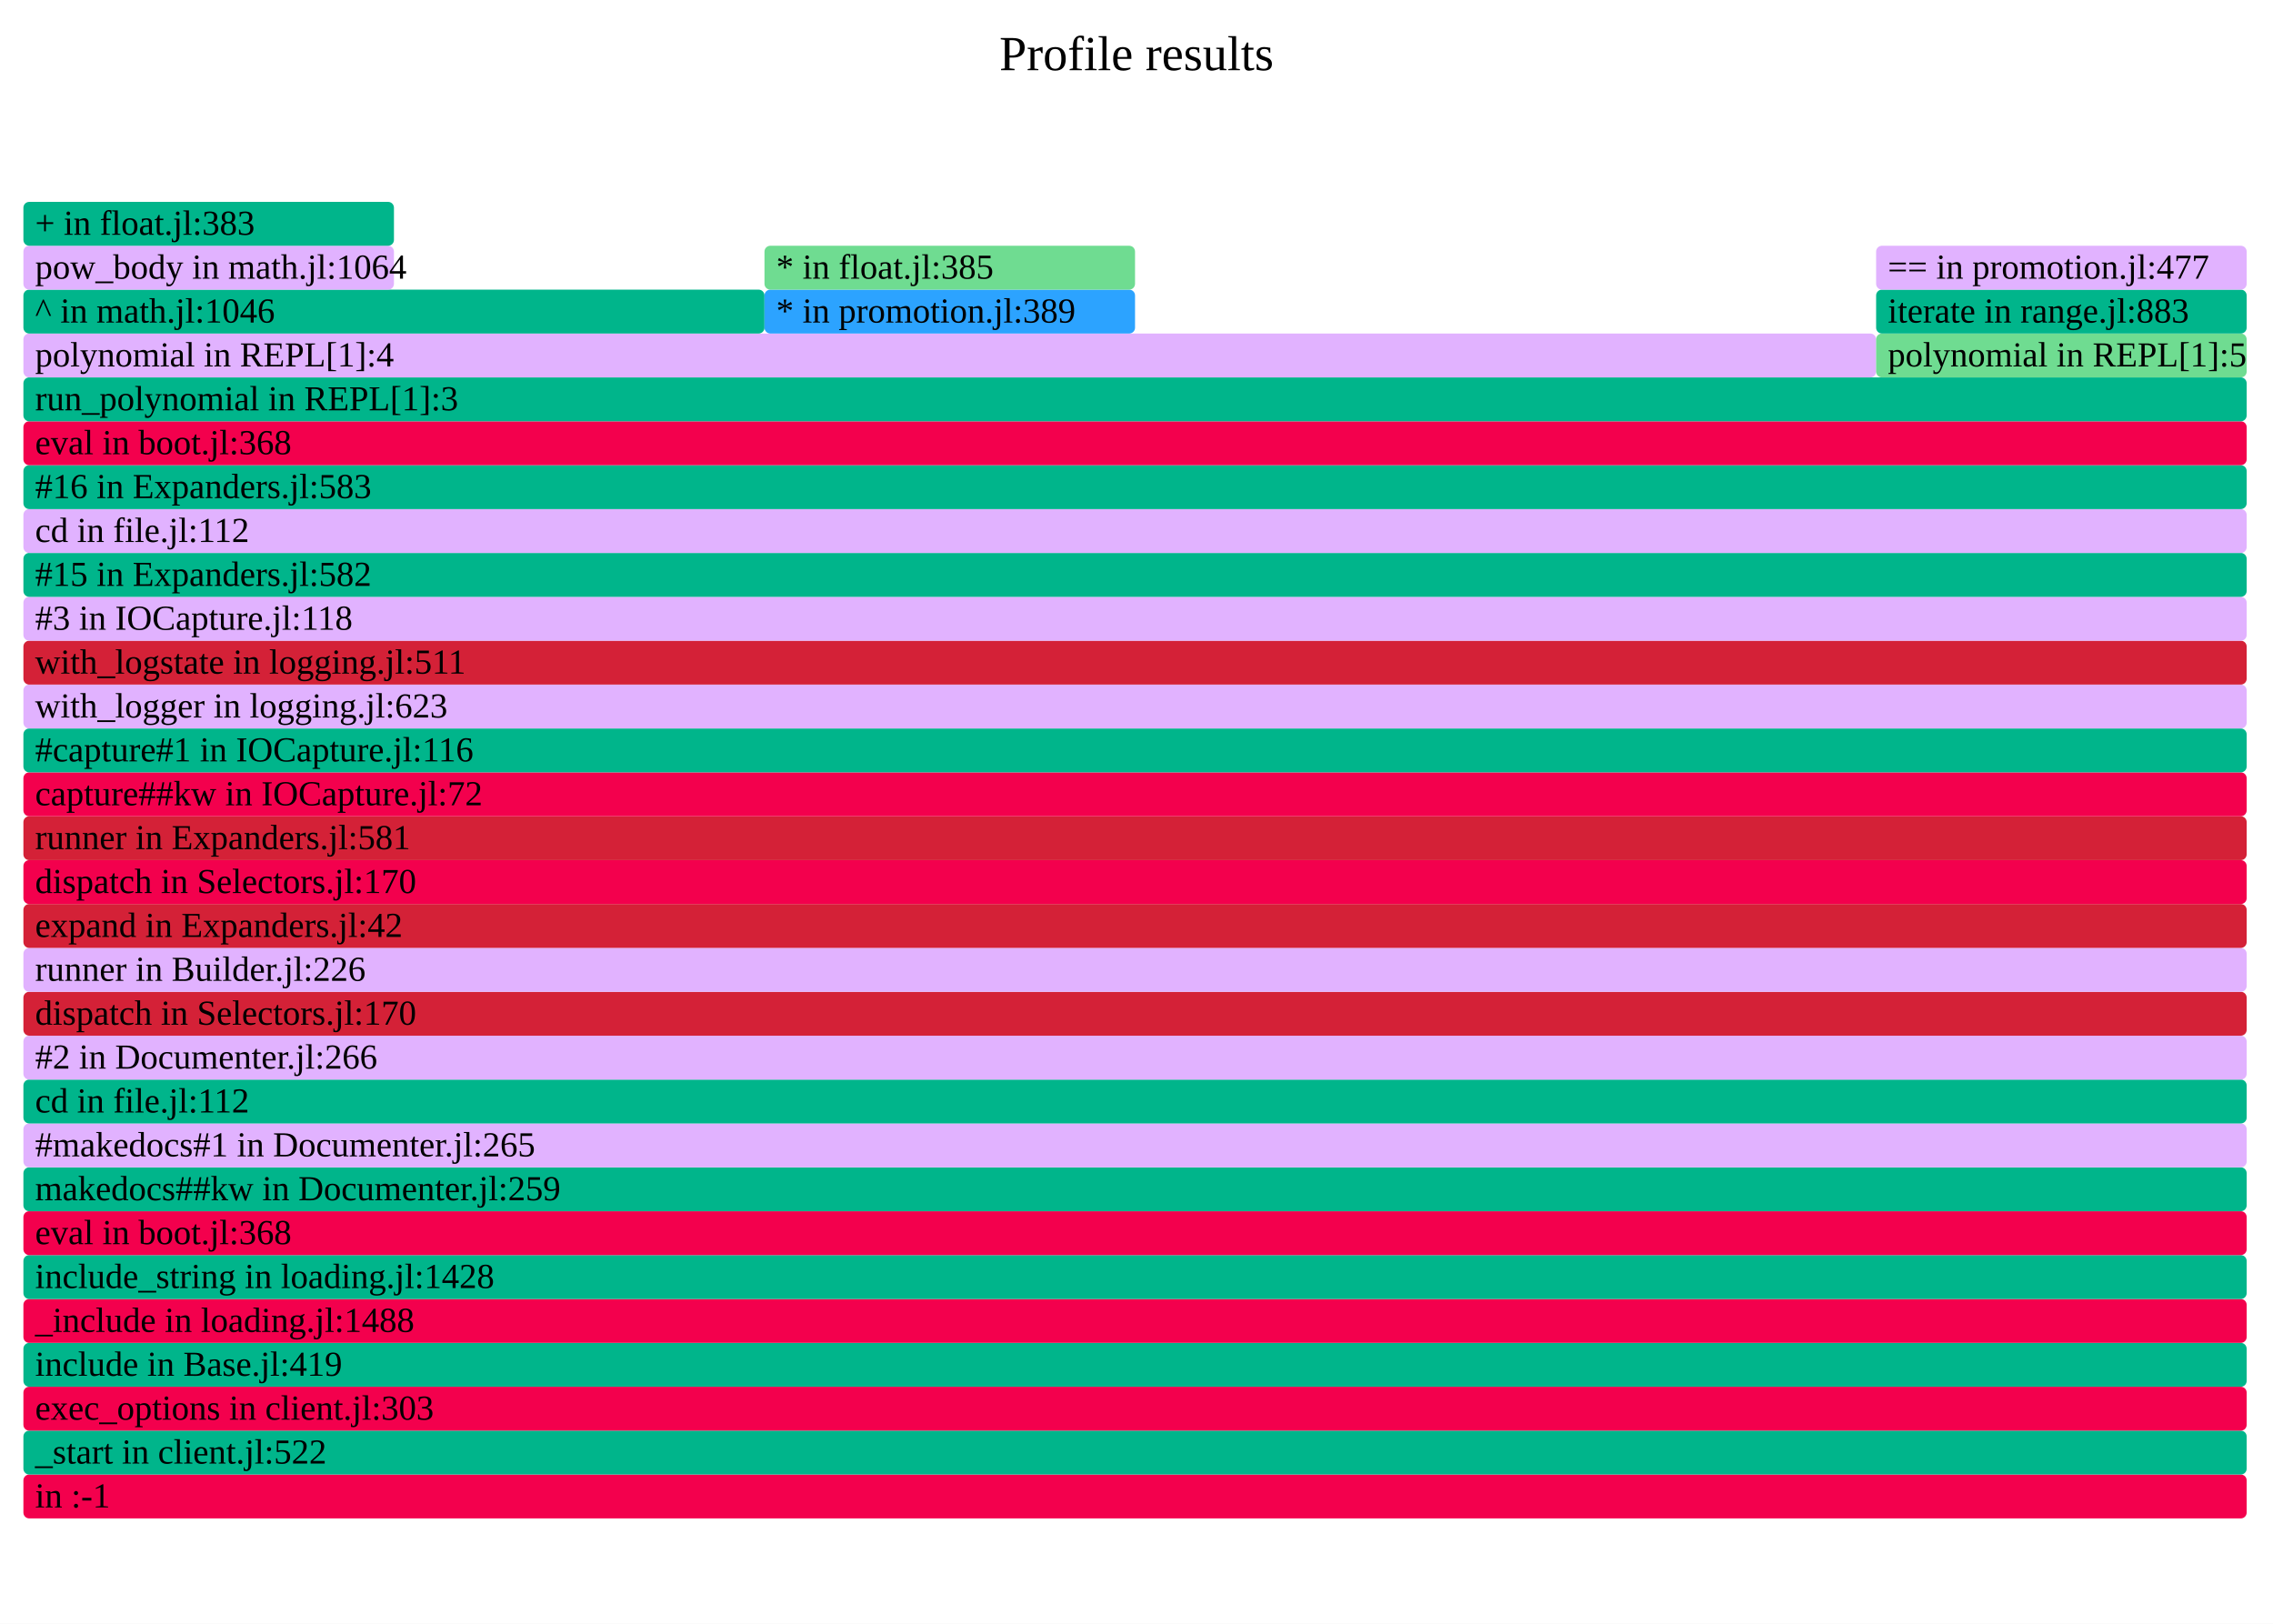
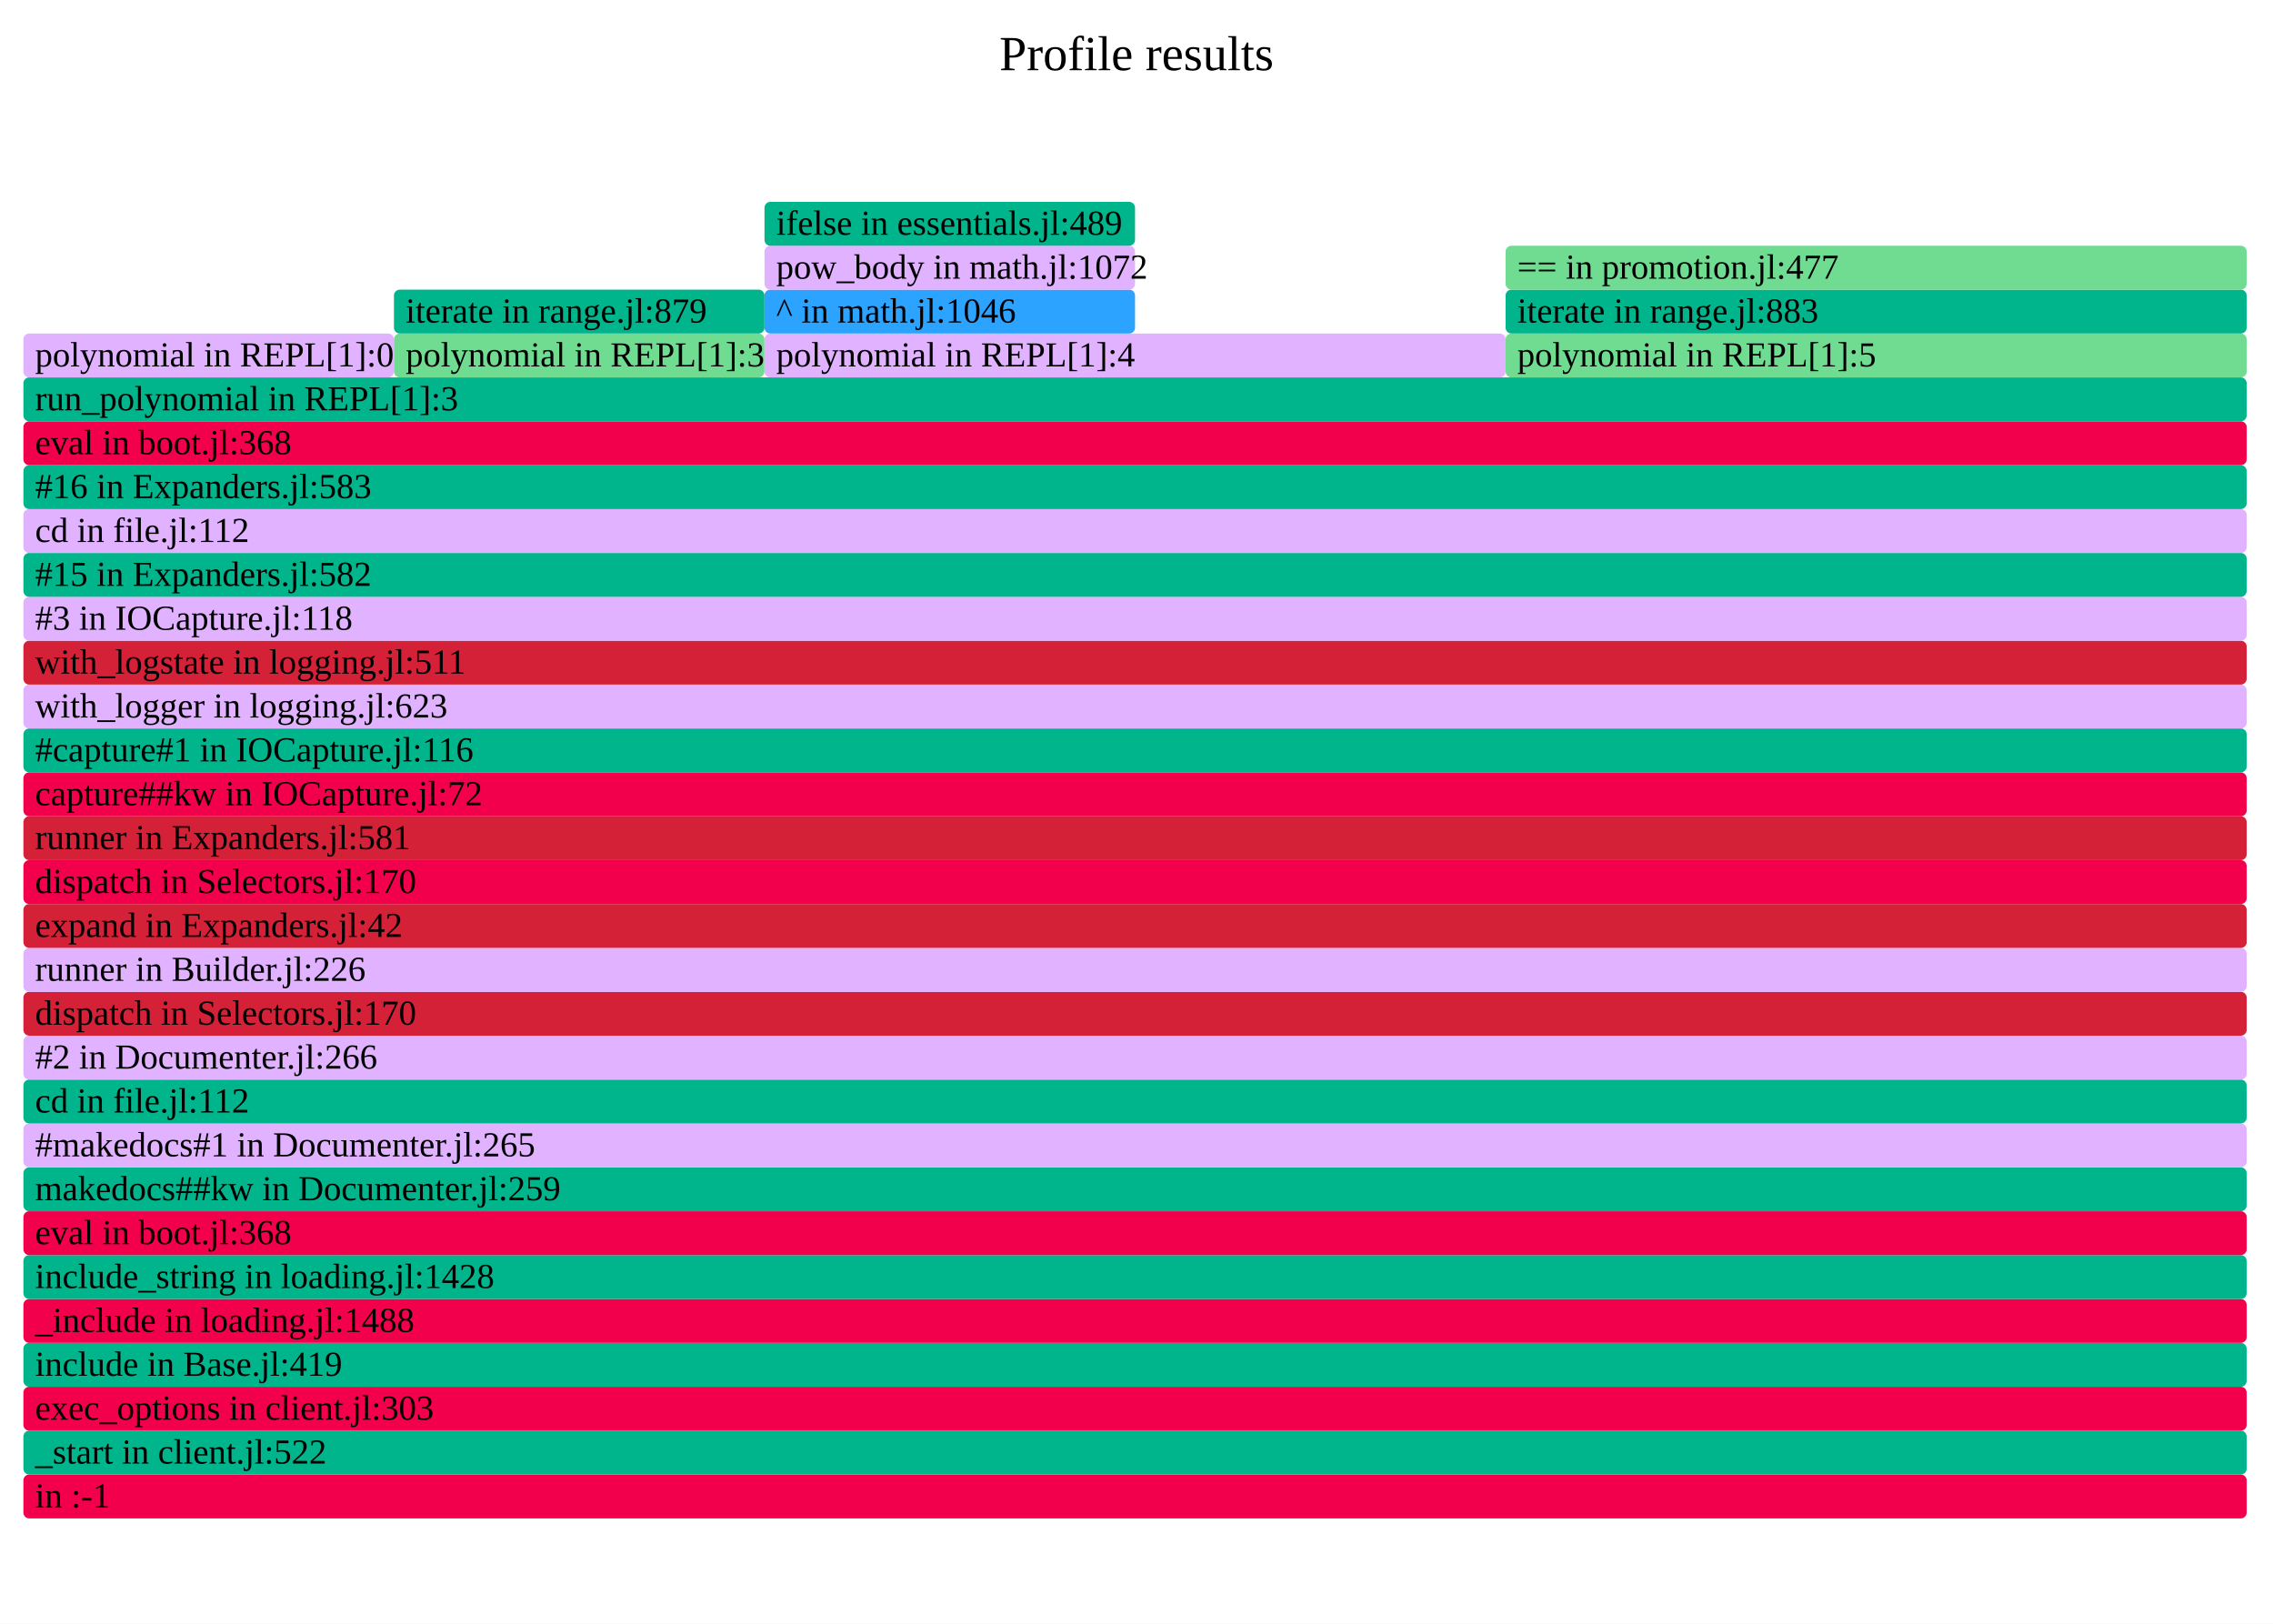
- <svg xmlns="http://www.w3.org/2000/svg" version="1.1" width="777" height="555" viewBox="0 0 777 555" id="fig-f43891eb7c894352aab5951d49e6f8b1">
+ <svg xmlns="http://www.w3.org/2000/svg" version="1.1" width="777" height="555" viewBox="0 0 777 555" id="fig-f6ddb81b6dd643e6badf214f3cded37a">
  <defs>
-     <clipPath id="fig-f43891eb7c894352aab5951d49e6f8b1-clip">
+     <clipPath id="fig-f6ddb81b6dd643e6badf214f3cded37a-clip">
      <rect x="0" y="0" width="777" height="555" />
    </clipPath>
  </defs>
  <style type="text/css">
-     #fig-f43891eb7c894352aab5951d49e6f8b1 text {
+     #fig-f6ddb81b6dd643e6badf214f3cded37a text {
        pointer-events: none;
        font-family: inherit;
        font-size: 12px;
        fill: #000000;
    }
-     text#fig-f43891eb7c894352aab5951d49e6f8b1-caption {
+     text#fig-f6ddb81b6dd643e6badf214f3cded37a-caption {
        font-size: 16.8px;
        fill: #000000;
        text-anchor: middle;
    }
-     #fig-f43891eb7c894352aab5951d49e6f8b1-bg {
+     #fig-f6ddb81b6dd643e6badf214f3cded37a-bg {
        fill: #FFFFFF;
    }
-     #fig-f43891eb7c894352aab5951d49e6f8b1-viewport rect, #fig-f43891eb7c894352aab5951d49e6f8b1-viewport path {
+     #fig-f6ddb81b6dd643e6badf214f3cded37a-viewport rect, #fig-f6ddb81b6dd643e6badf214f3cded37a-viewport path {
        vector-effect: non-scaling-stroke;
        fill-opacity: 1;
    }
-     #fig-f43891eb7c894352aab5951d49e6f8b1-viewport text {
+     #fig-f6ddb81b6dd643e6badf214f3cded37a-viewport text {
        stroke: #000000;
        stroke-width: 0;
        stroke-opacity: 0.35;
    }
-     #fig-f43891eb7c894352aab5951d49e6f8b1-viewport rect:hover, #fig-f43891eb7c894352aab5951d49e6f8b1-viewport path:hover {
+     #fig-f6ddb81b6dd643e6badf214f3cded37a-viewport rect:hover, #fig-f6ddb81b6dd643e6badf214f3cded37a-viewport path:hover {
        fill-opacity: 0.75;
        stroke: #000000;
        stroke-width: 0.5;
    }
-     #fig-f43891eb7c894352aab5951d49e6f8b1-viewport + rect {
+     #fig-f6ddb81b6dd643e6badf214f3cded37a-viewport + rect {
        fill: #FFFFFF;
        opacity: 0.8;
    }
-     text#fig-f43891eb7c894352aab5951d49e6f8b1-details{
+     text#fig-f6ddb81b6dd643e6badf214f3cded37a-details{
        fill: #000000;
    }
</style>
-   <g id="fig-f43891eb7c894352aab5951d49e6f8b1-frame" clip-path="url(#fig-f43891eb7c894352aab5951d49e6f8b1-clip)">
-     <rect id="fig-f43891eb7c894352aab5951d49e6f8b1-bg" x="0" y="0" width="777" height="555" />
-     <text id="fig-f43891eb7c894352aab5951d49e6f8b1-caption" x="388.5" y="24">Profile results</text>
-     <g id="fig-f43891eb7c894352aab5951d49e6f8b1-viewport" transform="scale(1)">
+   <g id="fig-f6ddb81b6dd643e6badf214f3cded37a-frame" clip-path="url(#fig-f6ddb81b6dd643e6badf214f3cded37a-clip)">
+     <rect id="fig-f6ddb81b6dd643e6badf214f3cded37a-bg" x="0" y="0" width="777" height="555" />
+     <text id="fig-f6ddb81b6dd643e6badf214f3cded37a-caption" x="388.5" y="24">Profile results</text>
+     <g id="fig-f6ddb81b6dd643e6badf214f3cded37a-viewport" transform="scale(1)">
      <rect x="8" y="504" width="760" height="15" rx="2" fill="#F3004D" data-dinfo="" />
      <text x="8" dx="4" y="515.25"> in :-1</text>
      <rect x="8" y="489" width="760" height="15" rx="2" fill="#00B58B" data-dinfo="./" />
      <text x="8" dx="4" y="500.25">_start in client.jl:522</text>
      <rect x="8" y="474" width="760" height="15" rx="2" fill="#F3004D" data-dinfo="./" />
      <text x="8" dx="4" y="485.25">exec_options in client.jl:303</text>
      <rect x="8" y="459" width="760" height="15" rx="2" fill="#00B58B" data-dinfo="./" />
      <text x="8" dx="4" y="470.25">include in Base.jl:419</text>
      <rect x="8" y="444" width="760" height="15" rx="2" fill="#F3004D" data-dinfo="./" />
      <text x="8" dx="4" y="455.25">_include in loading.jl:1488</text>
      <rect x="8" y="429" width="760" height="15" rx="2" fill="#00B58B" data-dinfo="./" />
      <text x="8" dx="4" y="440.25">include_string in loading.jl:1428</text>
      <rect x="8" y="414" width="760" height="15" rx="2" fill="#F3004D" data-dinfo="./" />
      <text x="8" dx="4" y="425.25">eval in boot.jl:368</text>
      <rect x="8" y="399" width="760" height="15" rx="2" fill="#00B58B" data-dinfo="/home/runner/.julia/packages/Documenter/qdbx6/src/" />
      <text x="8" dx="4" y="410.25">makedocs##kw in Documenter.jl:259</text>
      <rect x="8" y="384" width="760" height="15" rx="2" fill="#E1B2FF" data-dinfo="/home/runner/.julia/packages/Documenter/qdbx6/src/" />
      <text x="8" dx="4" y="395.25">#makedocs#1 in Documenter.jl:265</text>
      <rect x="8" y="369" width="760" height="15" rx="2" fill="#00B58B" data-dinfo="./" />
      <text x="8" dx="4" y="380.25">cd in file.jl:112</text>
      <rect x="8" y="354" width="760" height="15" rx="2" fill="#E1B2FF" data-dinfo="/home/runner/.julia/packages/Documenter/qdbx6/src/" />
      <text x="8" dx="4" y="365.25">#2 in Documenter.jl:266</text>
      <rect x="8" y="339" width="760" height="15" rx="2" fill="#D42137" data-dinfo="/home/runner/.julia/packages/Documenter/qdbx6/src/Utilities/" />
      <text x="8" dx="4" y="350.25">dispatch in Selectors.jl:170</text>
      <rect x="8" y="324" width="760" height="15" rx="2" fill="#E1B2FF" data-dinfo="/home/runner/.julia/packages/Documenter/qdbx6/src/" />
      <text x="8" dx="4" y="335.25">runner in Builder.jl:226</text>
      <rect x="8" y="309" width="760" height="15" rx="2" fill="#D42137" data-dinfo="/home/runner/.julia/packages/Documenter/qdbx6/src/" />
      <text x="8" dx="4" y="320.25">expand in Expanders.jl:42</text>
      <rect x="8" y="294" width="760" height="15" rx="2" fill="#F3004D" data-dinfo="/home/runner/.julia/packages/Documenter/qdbx6/src/Utilities/" />
      <text x="8" dx="4" y="305.25">dispatch in Selectors.jl:170</text>
      <rect x="8" y="279" width="760" height="15" rx="2" fill="#D42137" data-dinfo="/home/runner/.julia/packages/Documenter/qdbx6/src/" />
      <text x="8" dx="4" y="290.25">runner in Expanders.jl:581</text>
      <rect x="8" y="264" width="760" height="15" rx="2" fill="#F3004D" data-dinfo="/home/runner/.julia/packages/IOCapture/sXY71/src/" />
      <text x="8" dx="4" y="275.25">capture##kw in IOCapture.jl:72</text>
      <rect x="8" y="249" width="760" height="15" rx="2" fill="#00B58B" data-dinfo="/home/runner/.julia/packages/IOCapture/sXY71/src/" />
      <text x="8" dx="4" y="260.25">#capture#1 in IOCapture.jl:116</text>
      <rect x="8" y="234" width="760" height="15" rx="2" fill="#E1B2FF" data-dinfo="./" />
      <text x="8" dx="4" y="245.25">with_logger in logging.jl:623</text>
      <rect x="8" y="219" width="760" height="15" rx="2" fill="#D42137" data-dinfo="./" />
      <text x="8" dx="4" y="230.25">with_logstate in logging.jl:511</text>
      <rect x="8" y="204" width="760" height="15" rx="2" fill="#E1B2FF" data-dinfo="/home/runner/.julia/packages/IOCapture/sXY71/src/" />
      <text x="8" dx="4" y="215.25">#3 in IOCapture.jl:118</text>
      <rect x="8" y="189" width="760" height="15" rx="2" fill="#00B58B" data-dinfo="/home/runner/.julia/packages/Documenter/qdbx6/src/" />
      <text x="8" dx="4" y="200.25">#15 in Expanders.jl:582</text>
      <rect x="8" y="174" width="760" height="15" rx="2" fill="#E1B2FF" data-dinfo="./" />
      <text x="8" dx="4" y="185.25">cd in file.jl:112</text>
      <rect x="8" y="159" width="760" height="15" rx="2" fill="#00B58B" data-dinfo="/home/runner/.julia/packages/Documenter/qdbx6/src/" />
      <text x="8" dx="4" y="170.25">#16 in Expanders.jl:583</text>
      <rect x="8" y="144" width="760" height="15" rx="2" fill="#F3004D" data-dinfo="./" />
      <text x="8" dx="4" y="155.25">eval in boot.jl:368</text>
      <rect x="8" y="129" width="760" height="15" rx="2" fill="#00B58B" data-dinfo="./" />
      <text x="8" dx="4" y="140.25">run_polynomial in REPL[1]:3</text>
-       <rect x="8" y="114" width="633.33" height="15" rx="2" fill="#E1B2FF" data-dinfo="./" />
-       <text x="8" dx="4" y="125.25">polynomial in REPL[1]:4</text>
-       <rect x="8" y="99" width="253.33" height="15" rx="2" fill="#00B58B" data-dinfo="./" />
-       <text x="8" dx="4" y="110.25">^ in math.jl:1046</text>
-       <rect x="8" y="84" width="126.67" height="15" rx="2" fill="#E1B2FF" data-dinfo="./" />
-       <text x="8" dx="4" y="95.25">pow_body in math.jl:1064</text>
-       <rect x="8" y="69" width="126.67" height="15" rx="2" fill="#00B58B" data-dinfo="./" />
-       <text x="8" dx="4" y="80.25">+ in float.jl:383</text>
+       <rect x="8" y="114" width="126.67" height="15" rx="2" fill="#E1B2FF" data-dinfo="./" />
+       <text x="8" dx="4" y="125.25">polynomial in REPL[1]:0</text>
+       <rect x="134.67" y="114" width="126.66" height="15" rx="2" fill="#6FDC91" data-dinfo="./" />
+       <text x="134.67" dx="4" y="125.25">polynomial in REPL[1]:3</text>
+       <rect x="134.67" y="99" width="126.66" height="15" rx="2" fill="#00B58B" data-dinfo="./" />
+       <text x="134.67" dx="4" y="110.25">iterate in range.jl:879</text>
+       <rect x="261.33" y="114" width="253.34" height="15" rx="2" fill="#E1B2FF" data-dinfo="./" />
+       <text x="261.33" dx="4" y="125.25">polynomial in REPL[1]:4</text>
      <rect x="261.33" y="99" width="126.67" height="15" rx="2" fill="#2CA3FF" data-dinfo="./" />
-       <text x="261.33" dx="4" y="110.25">* in promotion.jl:389</text>
-       <rect x="261.33" y="84" width="126.67" height="15" rx="2" fill="#6FDC91" data-dinfo="./" />
-       <text x="261.33" dx="4" y="95.25">* in float.jl:385</text>
-       <rect x="641.33" y="114" width="126.67" height="15" rx="2" fill="#6FDC91" data-dinfo="./" />
-       <text x="641.33" dx="4" y="125.25">polynomial in REPL[1]:5</text>
-       <rect x="641.33" y="99" width="126.67" height="15" rx="2" fill="#00B58B" data-dinfo="./" />
-       <text x="641.33" dx="4" y="110.25">iterate in range.jl:883</text>
-       <rect x="641.33" y="84" width="126.67" height="15" rx="2" fill="#E1B2FF" data-dinfo="./" />
-       <text x="641.33" dx="4" y="95.25">== in promotion.jl:477</text>
+       <text x="261.33" dx="4" y="110.25">^ in math.jl:1046</text>
+       <rect x="261.33" y="84" width="126.67" height="15" rx="2" fill="#E1B2FF" data-dinfo="./" />
+       <text x="261.33" dx="4" y="95.25">pow_body in math.jl:1072</text>
+       <rect x="261.33" y="69" width="126.67" height="15" rx="2" fill="#00B58B" data-dinfo="./" />
+       <text x="261.33" dx="4" y="80.25">ifelse in essentials.jl:489</text>
+       <rect x="514.67" y="114" width="253.33" height="15" rx="2" fill="#6FDC91" data-dinfo="./" />
+       <text x="514.67" dx="4" y="125.25">polynomial in REPL[1]:5</text>
+       <rect x="514.67" y="99" width="253.33" height="15" rx="2" fill="#00B58B" data-dinfo="./" />
+       <text x="514.67" dx="4" y="110.25">iterate in range.jl:883</text>
+       <rect x="514.67" y="84" width="253.33" height="15" rx="2" fill="#6FDC91" data-dinfo="./" />
+       <text x="514.67" dx="4" y="95.25">== in promotion.jl:477</text>
    </g>
  </g>
</svg>
